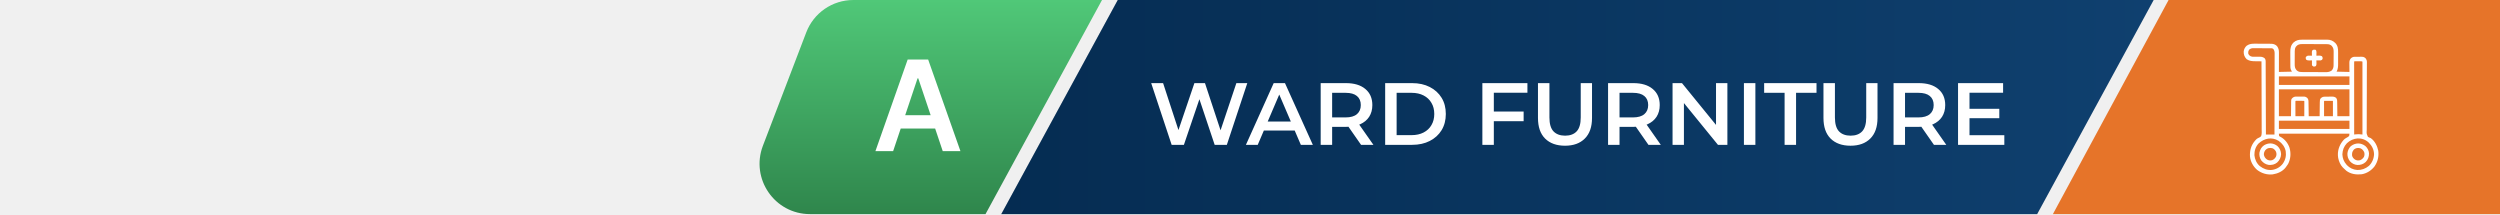
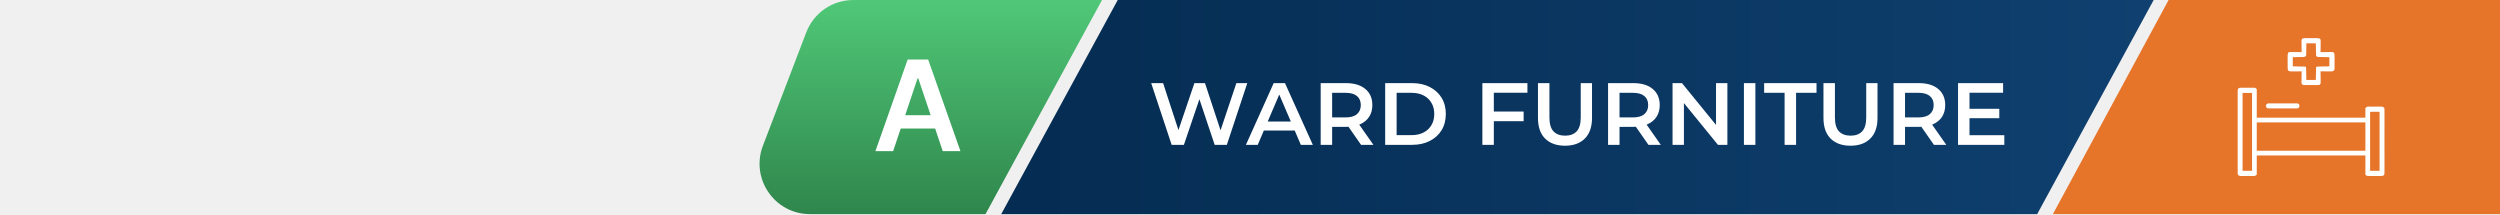
<svg xmlns="http://www.w3.org/2000/svg" width="397" height="34" viewBox="0 0 397 34" fill="none">
-   <path d="M128.034 5.143C129.218 2.046 132.19 0 135.506 0L175 0L156.5 34H128.624C123.016 34 119.149 28.381 121.151 23.143L128.034 5.143Z" fill="url(#paint0_linear_891_22)" />
+   <path d="M128.034 5.143C129.218 2.046 132.19 0 135.506 0L175 0L156.5 34H128.624C123.016 34 119.149 28.381 121.151 23.143L128.034 5.143Z" fill="url(#paint0_linear_866_1011)" />
  <path d="M141.83 24H139.017L144.138 9.455H147.391L152.519 24H149.706L145.821 12.438H145.708L141.83 24ZM141.922 18.297H149.593V20.413H141.922V18.297Z" fill="white" />
  <path d="M323.5 34H159L177.5 0H342L323.5 34Z" fill="#D9D9D9" />
-   <path d="M323.5 34H159L177.5 0H342L323.5 34Z" fill="url(#paint1_linear_891_22)" />
+   <path d="M323.5 34H159L177.5 0H342L323.5 34Z" fill="url(#paint1_linear_866_1011)" />
  <path d="M186.058 23L182.81 13.2H184.7L187.598 22.062H186.66L189.67 13.2H191.35L194.276 22.062H193.366L196.334 13.2H198.07L194.822 23H192.89L190.216 15.006H190.72L188.004 23H186.058ZM197.852 23L202.262 13.2H204.054L208.478 23H206.574L202.78 14.166H203.508L199.728 23H197.852ZM199.882 20.732L200.372 19.304H205.664L206.154 20.732H199.882ZM209.724 23V13.2H213.742C215.049 13.2 216.071 13.508 216.808 14.124C217.555 14.74 217.928 15.594 217.928 16.686C217.928 17.405 217.76 18.025 217.424 18.548C217.088 19.061 216.608 19.458 215.982 19.738C215.366 20.009 214.624 20.144 213.756 20.144H210.732L211.544 19.318V23H209.724ZM216.136 23L213.658 19.444H215.604L218.096 23H216.136ZM211.544 19.514L210.732 18.646H213.672C214.475 18.646 215.077 18.473 215.478 18.128C215.889 17.783 216.094 17.302 216.094 16.686C216.094 16.061 215.889 15.58 215.478 15.244C215.077 14.908 214.475 14.74 213.672 14.74H210.732L211.544 13.844V19.514ZM219.964 23V13.2H224.248C225.312 13.2 226.246 13.405 227.048 13.816C227.851 14.227 228.476 14.796 228.924 15.524C229.372 16.252 229.596 17.111 229.596 18.1C229.596 19.08 229.372 19.939 228.924 20.676C228.476 21.404 227.851 21.973 227.048 22.384C226.246 22.795 225.312 23 224.248 23H219.964ZM221.784 21.46H224.164C224.892 21.46 225.527 21.32 226.068 21.04C226.61 20.76 227.025 20.368 227.314 19.864C227.613 19.36 227.762 18.772 227.762 18.1C227.762 17.419 227.613 16.831 227.314 16.336C227.025 15.832 226.61 15.44 226.068 15.16C225.527 14.88 224.892 14.74 224.164 14.74H221.784V21.46ZM235.4 23V13.2H242.554V14.726H237.22V23H235.4ZM237.066 19.248V17.708H241.952V19.248H237.066ZM248.528 23.14C247.184 23.14 246.129 22.762 245.364 22.006C244.608 21.25 244.23 20.158 244.23 18.73V13.2H246.05V18.66C246.05 19.668 246.265 20.401 246.694 20.858C247.133 21.315 247.749 21.544 248.542 21.544C249.335 21.544 249.947 21.315 250.376 20.858C250.805 20.401 251.02 19.668 251.02 18.66V13.2H252.812V18.73C252.812 20.158 252.429 21.25 251.664 22.006C250.908 22.762 249.863 23.14 248.528 23.14ZM255.361 23V13.2H259.379C260.686 13.2 261.708 13.508 262.445 14.124C263.192 14.74 263.565 15.594 263.565 16.686C263.565 17.405 263.397 18.025 263.061 18.548C262.725 19.061 262.244 19.458 261.619 19.738C261.003 20.009 260.261 20.144 259.393 20.144H256.369L257.181 19.318V23H255.361ZM261.773 23L259.295 19.444H261.241L263.733 23H261.773ZM257.181 19.514L256.369 18.646H259.309C260.112 18.646 260.714 18.473 261.115 18.128C261.526 17.783 261.731 17.302 261.731 16.686C261.731 16.061 261.526 15.58 261.115 15.244C260.714 14.908 260.112 14.74 259.309 14.74H256.369L257.181 13.844V19.514ZM265.601 23V13.2H267.099L273.245 20.746H272.503V13.2H274.309V23H272.811L266.665 15.454H267.407V23H265.601ZM276.935 23V13.2H278.755V23H276.935ZM283.394 23V14.74H280.146V13.2H288.462V14.74H285.214V23H283.394ZM293.864 23.14C292.52 23.14 291.465 22.762 290.7 22.006C289.944 21.25 289.566 20.158 289.566 18.73V13.2H291.386V18.66C291.386 19.668 291.601 20.401 292.03 20.858C292.469 21.315 293.085 21.544 293.878 21.544C294.671 21.544 295.283 21.315 295.712 20.858C296.141 20.401 296.356 19.668 296.356 18.66V13.2H298.148V18.73C298.148 20.158 297.765 21.25 297 22.006C296.244 22.762 295.199 23.14 293.864 23.14ZM300.697 23V13.2H304.715C306.022 13.2 307.044 13.508 307.781 14.124C308.528 14.74 308.901 15.594 308.901 16.686C308.901 17.405 308.733 18.025 308.397 18.548C308.061 19.061 307.58 19.458 306.955 19.738C306.339 20.009 305.597 20.144 304.729 20.144H301.705L302.517 19.318V23H300.697ZM307.109 23L304.631 19.444H306.577L309.069 23H307.109ZM302.517 19.514L301.705 18.646H304.645C305.448 18.646 306.05 18.473 306.451 18.128C306.862 17.783 307.067 17.302 307.067 16.686C307.067 16.061 306.862 15.58 306.451 15.244C306.05 14.908 305.448 14.74 304.645 14.74H301.705L302.517 13.844V19.514ZM310.937 23V13.2H318.091V14.726H312.757V21.474H318.287V23H310.937ZM312.617 18.772V17.274H317.489V18.772H312.617Z" fill="white" />
  <path d="M344.371 0H397V34H326L344.371 0Z" fill="#E67429" />
-   <path d="M365.551 6.303C365.597 6.302 365.643 6.302 365.691 6.302C365.844 6.301 365.997 6.301 366.149 6.301C366.256 6.301 366.363 6.301 366.469 6.301C366.693 6.3 366.916 6.3 367.139 6.301C367.425 6.301 367.71 6.3 367.996 6.299C368.216 6.298 368.436 6.298 368.656 6.298C368.762 6.298 368.867 6.298 368.972 6.298C369.12 6.297 369.267 6.297 369.415 6.298C369.457 6.298 369.5 6.297 369.545 6.297C370.077 6.301 370.456 6.458 370.839 6.822C371.257 7.262 371.294 7.735 371.29 8.316C371.29 8.387 371.29 8.457 371.291 8.528C371.291 8.675 371.29 8.823 371.29 8.97C371.288 9.157 371.289 9.345 371.29 9.532C371.291 9.678 371.291 9.823 371.29 9.969C371.29 10.038 371.29 10.107 371.291 10.176C371.293 10.59 371.263 10.953 371.078 11.331C371.062 11.347 371.047 11.362 371.031 11.378C372.052 11.401 372.052 11.401 373.093 11.425C373.088 10.869 373.088 10.869 373.081 10.313C373.08 10.242 373.08 10.172 373.08 10.102C373.078 10.048 373.078 10.048 373.077 9.993C373.077 9.715 373.125 9.487 373.314 9.27C373.342 9.248 373.37 9.227 373.398 9.204C373.425 9.181 373.453 9.159 373.481 9.136C373.73 8.968 374.065 9.022 374.354 9.02C374.425 9.02 374.497 9.019 374.568 9.017C375.312 9.003 375.312 9.003 375.624 9.222C375.786 9.425 375.865 9.588 375.864 9.847C375.864 9.888 375.864 9.93 375.864 9.973C375.863 10.019 375.863 10.065 375.863 10.112C375.862 10.161 375.862 10.209 375.862 10.26C375.862 10.367 375.861 10.474 375.861 10.581C375.86 10.755 375.859 10.929 375.858 11.103C375.858 11.291 375.857 11.478 375.856 11.666C375.854 12.131 375.853 12.596 375.853 13.062C375.853 13.095 375.853 13.129 375.853 13.163C375.852 13.476 375.852 13.788 375.852 14.1C375.852 14.315 375.852 14.529 375.852 14.743C375.851 14.796 375.851 14.796 375.851 14.851C375.851 15.427 375.848 16.004 375.845 16.58C375.842 17.172 375.841 17.764 375.842 18.356C375.843 18.721 375.841 19.086 375.838 19.451C375.836 19.731 375.836 20.01 375.838 20.29C375.838 20.405 375.837 20.52 375.836 20.635C375.798 21.225 375.798 21.225 376.03 21.734C376.174 21.819 376.309 21.872 376.468 21.925C377.126 22.389 377.51 23.168 377.669 23.938C377.784 24.838 377.591 25.678 377.073 26.426C376.57 27.072 375.855 27.531 375.044 27.672C374.19 27.766 373.297 27.653 372.593 27.115C372.421 26.973 372.264 26.819 372.109 26.659C372.081 26.632 372.053 26.605 372.025 26.578C371.658 26.195 371.409 25.627 371.312 25.112C371.306 25.08 371.3 25.048 371.294 25.015C371.279 24.922 371.271 24.831 371.265 24.737C371.261 24.681 371.261 24.681 371.258 24.624C371.226 23.696 371.593 22.849 372.211 22.171C372.317 22.069 372.429 21.993 372.555 21.918C372.584 21.901 372.614 21.883 372.645 21.864C372.704 21.829 372.765 21.795 372.826 21.763C372.923 21.709 372.923 21.709 373.046 21.597C373.062 21.473 373.077 21.349 373.093 21.222C369.396 21.222 365.699 21.222 361.89 21.222C361.893 21.574 361.893 21.574 362.028 21.68C362.066 21.698 362.105 21.716 362.145 21.734C362.827 22.095 363.335 22.744 363.578 23.471C363.825 24.348 363.763 25.234 363.343 26.05C363.243 26.214 363.133 26.367 363.015 26.518C362.994 26.547 362.973 26.576 362.951 26.606C362.458 27.239 361.681 27.57 360.906 27.69C360.008 27.789 359.146 27.527 358.43 26.979C357.813 26.443 357.365 25.653 357.296 24.831C357.248 23.921 357.466 23.09 358.061 22.388C358.087 22.359 358.113 22.33 358.14 22.3C358.164 22.272 358.188 22.244 358.212 22.215C358.339 22.075 358.438 21.984 358.617 21.914C358.805 21.834 358.954 21.763 359.078 21.597C359.199 21.241 359.157 20.835 359.151 20.465C359.151 20.349 359.152 20.232 359.153 20.115C359.154 19.863 359.153 19.612 359.151 19.361C359.147 18.997 359.147 18.634 359.148 18.27C359.149 17.681 359.147 17.091 359.144 16.502C359.14 15.929 359.138 15.356 359.138 14.784C359.138 14.748 359.138 14.713 359.138 14.677C359.138 14.499 359.138 14.322 359.138 14.145C359.137 12.676 359.132 11.207 359.124 9.737C359.074 9.737 359.024 9.736 358.973 9.736C358.785 9.734 358.597 9.731 358.409 9.728C358.328 9.726 358.247 9.725 358.166 9.725C357.64 9.72 357.221 9.699 356.769 9.403C356.421 9.04 356.294 8.693 356.299 8.198C356.332 7.826 356.498 7.496 356.781 7.253C357.234 6.942 357.647 6.932 358.175 6.939C358.254 6.939 358.333 6.939 358.412 6.939C358.577 6.94 358.742 6.941 358.907 6.943C359.118 6.945 359.328 6.946 359.539 6.946C359.702 6.946 359.866 6.946 360.029 6.947C360.106 6.948 360.184 6.948 360.262 6.948C360.37 6.949 360.479 6.95 360.588 6.951C360.649 6.952 360.711 6.952 360.774 6.953C361.096 6.987 361.392 7.097 361.609 7.347C361.822 7.669 361.896 7.909 361.895 8.296C361.895 8.33 361.895 8.363 361.895 8.398C361.895 8.51 361.895 8.622 361.895 8.733C361.895 8.811 361.895 8.888 361.894 8.966C361.894 9.169 361.894 9.373 361.893 9.577C361.893 9.821 361.893 10.066 361.892 10.311C361.892 10.682 361.891 11.053 361.89 11.425C362.571 11.409 363.251 11.394 363.953 11.378C363.86 11.192 363.86 11.192 363.765 11.003C363.721 10.827 363.711 10.69 363.71 10.51C363.71 10.479 363.709 10.449 363.709 10.418C363.708 10.318 363.708 10.218 363.707 10.118C363.707 10.084 363.707 10.049 363.706 10.014C363.706 9.832 363.705 9.65 363.704 9.468C363.704 9.281 363.702 9.094 363.7 8.907C363.699 8.763 363.699 8.618 363.699 8.473C363.698 8.405 363.698 8.336 363.697 8.267C363.69 7.654 363.778 7.195 364.214 6.745C364.611 6.392 365.034 6.301 365.551 6.303ZM364.662 7.338C364.623 7.383 364.623 7.383 364.583 7.43C364.445 7.643 364.41 7.853 364.408 8.104C364.407 8.16 364.407 8.216 364.406 8.274C364.406 8.334 364.406 8.393 364.406 8.455C364.405 8.518 364.405 8.581 364.405 8.644C364.404 8.775 364.404 8.906 364.404 9.038C364.404 9.205 364.403 9.373 364.401 9.54C364.4 9.67 364.4 9.799 364.4 9.929C364.4 10.021 364.399 10.112 364.398 10.204C364.4 10.584 364.435 10.849 364.691 11.145C364.73 11.176 364.73 11.176 364.77 11.208C364.796 11.23 364.822 11.251 364.849 11.274C365.099 11.437 365.326 11.439 365.617 11.439C365.683 11.44 365.683 11.44 365.752 11.44C365.899 11.441 366.046 11.442 366.193 11.442C366.296 11.443 366.398 11.443 366.501 11.444C366.716 11.444 366.931 11.445 367.146 11.445C367.421 11.445 367.696 11.447 367.97 11.449C368.182 11.45 368.394 11.451 368.606 11.451C368.708 11.451 368.809 11.451 368.91 11.452C369.052 11.454 369.194 11.454 369.337 11.453C369.378 11.454 369.419 11.454 369.462 11.455C369.772 11.451 370.024 11.368 370.281 11.19C370.485 10.944 370.567 10.718 370.57 10.398C370.571 10.341 370.571 10.284 370.572 10.225C370.572 10.164 370.573 10.102 370.573 10.039C370.573 10.007 370.574 9.976 370.574 9.943C370.575 9.776 370.575 9.61 370.576 9.443C370.576 9.272 370.578 9.1 370.58 8.929C370.581 8.796 370.581 8.664 370.582 8.532C370.582 8.438 370.583 8.344 370.584 8.251C370.584 7.865 370.55 7.601 370.294 7.299C370.269 7.278 370.243 7.257 370.216 7.235C370.191 7.214 370.165 7.192 370.139 7.17C369.878 7.008 369.619 7.005 369.322 7.006C369.278 7.005 369.234 7.005 369.189 7.005C369.045 7.004 368.9 7.004 368.756 7.004C368.656 7.004 368.555 7.004 368.454 7.004C368.243 7.003 368.033 7.003 367.822 7.004C367.552 7.004 367.283 7.003 367.013 7.002C366.805 7.001 366.597 7.001 366.39 7.002C366.29 7.002 366.191 7.001 366.091 7.001C365.952 7 365.813 7.001 365.674 7.001C365.613 7.001 365.613 7.001 365.55 7C365.209 7.003 364.89 7.061 364.662 7.338ZM357.141 7.915C357.033 8.099 357 8.258 357.015 8.472C357.087 8.714 357.217 8.824 357.436 8.947C357.596 9.015 357.747 9.012 357.919 9.009C357.973 9.01 357.973 9.01 358.028 9.01C358.181 9.012 358.334 9.011 358.487 9.01C358.599 9.01 358.712 9.011 358.824 9.012C358.875 9.011 358.875 9.011 358.927 9.011C359.184 9.013 359.377 9.082 359.593 9.222C359.745 9.383 359.786 9.533 359.787 9.752C359.788 9.793 359.788 9.834 359.788 9.877C359.788 9.923 359.788 9.968 359.788 10.015C359.789 10.088 359.789 10.088 359.789 10.162C359.79 10.325 359.79 10.487 359.79 10.65C359.791 10.767 359.791 10.883 359.792 10.999C359.793 11.25 359.794 11.501 359.794 11.752C359.795 12.115 359.797 12.478 359.798 12.841C359.8 13.43 359.802 14.018 359.804 14.607C359.806 15.179 359.808 15.751 359.81 16.323C359.81 16.358 359.81 16.394 359.811 16.43C359.811 16.607 359.812 16.784 359.812 16.96C359.818 18.428 359.823 19.895 359.828 21.362C360.276 21.362 360.725 21.362 361.187 21.362C361.191 19.678 361.195 17.994 361.197 16.309C361.197 16.11 361.197 15.912 361.197 15.713C361.197 15.653 361.197 15.653 361.197 15.593C361.198 14.952 361.2 14.311 361.201 13.67C361.203 13.012 361.204 12.354 361.205 11.696C361.205 11.291 361.206 10.885 361.207 10.479C361.208 10.2 361.209 9.922 361.208 9.644C361.208 9.483 361.208 9.323 361.209 9.162C361.21 8.988 361.21 8.814 361.21 8.64C361.21 8.564 361.21 8.564 361.211 8.486C361.209 8.19 361.175 8.01 360.999 7.769C360.845 7.649 360.685 7.663 360.494 7.662C360.462 7.662 360.431 7.661 360.398 7.661C360.294 7.661 360.19 7.661 360.086 7.661C360.013 7.661 359.941 7.66 359.868 7.66C359.716 7.66 359.564 7.66 359.411 7.66C359.217 7.66 359.022 7.659 358.828 7.658C358.678 7.658 358.528 7.658 358.378 7.658C358.306 7.658 358.234 7.658 358.162 7.657C358.062 7.656 357.961 7.657 357.861 7.657C357.804 7.657 357.747 7.657 357.688 7.657C357.462 7.683 357.308 7.762 357.141 7.915ZM373.843 9.784C373.839 9.933 373.837 10.081 373.838 10.229C373.838 10.277 373.838 10.324 373.837 10.373C373.837 10.533 373.838 10.693 373.838 10.852C373.838 10.966 373.838 11.081 373.838 11.194C373.838 11.441 373.838 11.687 373.838 11.933C373.839 12.289 373.839 12.646 373.839 13.002C373.839 13.579 373.839 14.157 373.84 14.734C373.84 15.296 373.84 15.857 373.841 16.418C373.841 16.453 373.841 16.487 373.841 16.523C373.841 16.696 373.841 16.87 373.841 17.043C373.841 18.483 373.842 19.923 373.843 21.362C373.932 21.351 373.932 21.351 374.022 21.339C374.173 21.32 374.321 21.309 374.473 21.31C374.532 21.309 374.532 21.309 374.593 21.309C374.781 21.317 374.969 21.341 375.156 21.362C375.156 17.541 375.156 13.721 375.156 9.784C375.032 9.722 374.937 9.731 374.798 9.731C374.746 9.731 374.693 9.731 374.639 9.731C374.585 9.731 374.53 9.731 374.473 9.731C374.391 9.731 374.391 9.731 374.306 9.731C374.254 9.731 374.202 9.731 374.148 9.731C374.099 9.731 374.051 9.731 374.002 9.731C373.892 9.725 373.892 9.725 373.843 9.784ZM361.89 12.128C361.89 12.576 361.89 13.025 361.89 13.487C365.587 13.487 369.284 13.487 373.093 13.487C373.093 13.039 373.093 12.59 373.093 12.128C369.396 12.128 365.699 12.128 361.89 12.128ZM361.89 14.19C361.89 15.598 361.89 17.006 361.89 18.456C362.524 18.456 363.159 18.456 363.812 18.456C363.814 18.177 363.814 18.177 363.816 17.892C363.817 17.711 363.82 17.53 363.822 17.35C363.823 17.225 363.824 17.099 363.825 16.974C363.826 16.793 363.828 16.613 363.83 16.433C363.83 16.377 363.83 16.321 363.83 16.263C363.839 15.767 363.839 15.767 364.046 15.55C364.273 15.354 364.449 15.334 364.735 15.337C364.773 15.337 364.812 15.337 364.851 15.337C364.932 15.337 365.013 15.337 365.094 15.338C365.218 15.339 365.341 15.338 365.465 15.337C365.544 15.337 365.623 15.337 365.702 15.337C365.738 15.337 365.775 15.337 365.813 15.336C366.057 15.34 366.195 15.39 366.39 15.55C366.552 15.734 366.583 15.889 366.587 16.131C366.589 16.208 366.589 16.208 366.59 16.287C366.591 16.343 366.592 16.398 366.592 16.456C366.593 16.513 366.594 16.57 366.595 16.628C366.598 16.811 366.601 16.993 366.604 17.176C366.606 17.299 366.608 17.423 366.61 17.547C366.615 17.85 366.62 18.153 366.624 18.456C367.197 18.456 367.769 18.456 368.359 18.456C368.361 18.273 368.362 18.09 368.364 17.902C368.366 17.725 368.369 17.547 368.371 17.37C368.373 17.247 368.374 17.124 368.375 17.001C368.377 16.823 368.379 16.646 368.382 16.469C368.382 16.414 368.382 16.36 368.383 16.303C368.391 15.821 368.391 15.821 368.546 15.597C368.788 15.379 368.944 15.354 369.262 15.351C369.32 15.351 369.32 15.351 369.379 15.35C369.461 15.349 369.543 15.349 369.625 15.348C369.749 15.348 369.874 15.346 369.998 15.344C370.078 15.343 370.158 15.343 370.237 15.342C370.274 15.341 370.311 15.341 370.349 15.34C370.614 15.341 370.771 15.39 370.984 15.55C371.182 15.805 371.147 16.124 371.148 16.433C371.149 16.491 371.15 16.549 371.151 16.608C371.154 16.792 371.155 16.977 371.157 17.161C371.158 17.286 371.16 17.412 371.162 17.537C371.166 17.843 371.168 18.15 371.171 18.456C371.806 18.456 372.44 18.456 373.093 18.456C373.093 17.048 373.093 15.641 373.093 14.19C369.396 14.19 365.699 14.19 361.89 14.19ZM364.515 16.065C364.511 16.14 364.51 16.215 364.51 16.29C364.51 16.338 364.51 16.386 364.51 16.435C364.51 16.487 364.51 16.539 364.511 16.593C364.511 16.646 364.511 16.699 364.511 16.753C364.511 16.924 364.512 17.094 364.512 17.264C364.512 17.379 364.513 17.494 364.513 17.608C364.513 17.891 364.514 18.174 364.515 18.456C364.979 18.456 365.443 18.456 365.921 18.456C365.922 18.116 365.923 17.777 365.924 17.437C365.924 17.322 365.925 17.206 365.925 17.09C365.925 16.924 365.926 16.759 365.926 16.593C365.926 16.541 365.926 16.489 365.927 16.435C365.927 16.387 365.927 16.34 365.927 16.29C365.927 16.248 365.927 16.206 365.927 16.162C365.932 16.066 365.932 16.066 365.874 16.018C365.778 16.014 365.681 16.012 365.584 16.012C365.526 16.012 365.467 16.012 365.406 16.012C365.36 16.012 365.36 16.012 365.313 16.012C365.219 16.013 365.125 16.012 365.03 16.012C364.972 16.012 364.913 16.012 364.852 16.012C364.798 16.012 364.743 16.012 364.687 16.012C364.566 16.004 364.566 16.004 364.515 16.065ZM369.062 16.065C369.058 16.14 369.056 16.215 369.057 16.29C369.057 16.338 369.057 16.386 369.057 16.435C369.057 16.487 369.057 16.539 369.057 16.593C369.057 16.646 369.058 16.699 369.058 16.753C369.058 16.924 369.058 17.094 369.059 17.264C369.059 17.379 369.06 17.494 369.06 17.608C369.06 17.891 369.061 18.174 369.062 18.456C369.526 18.456 369.99 18.456 370.468 18.456C370.468 17.652 370.468 16.847 370.468 16.018C370.245 16.018 370.022 16.017 369.791 16.016C369.721 16.015 369.65 16.015 369.578 16.014C369.523 16.014 369.468 16.014 369.411 16.014C369.354 16.014 369.297 16.014 369.239 16.013C369.113 16.004 369.113 16.004 369.062 16.065ZM361.89 19.159C361.89 19.592 361.89 20.025 361.89 20.472C365.587 20.472 369.284 20.472 373.093 20.472C373.093 20.038 373.093 19.605 373.093 19.159C369.396 19.159 365.699 19.159 361.89 19.159ZM358.667 22.78C358.18 23.295 357.989 23.948 357.999 24.643C358.068 25.301 358.349 25.953 358.864 26.379C359.436 26.817 360.041 27.048 360.765 26.987C361.472 26.89 362.071 26.56 362.505 25.997C362.937 25.38 363.081 24.73 362.968 23.987C362.812 23.299 362.412 22.752 361.832 22.358C360.752 21.705 359.568 21.958 358.667 22.78ZM372.682 22.751C372.207 23.26 372.003 23.809 371.968 24.503C371.995 25.137 372.202 25.671 372.624 26.143C372.65 26.173 372.676 26.202 372.702 26.233C373.117 26.68 373.721 26.954 374.328 26.995C375.026 27.019 375.644 26.786 376.181 26.343C376.693 25.858 376.975 25.184 376.999 24.485C376.981 23.753 376.662 23.129 376.14 22.628C375.122 21.684 373.652 21.821 372.682 22.751Z" fill="white" />
-   <path d="M361.66 23.194C362.028 23.543 362.214 23.971 362.237 24.475C362.214 25.007 362.005 25.44 361.618 25.802C361.214 26.136 360.764 26.223 360.25 26.186C359.781 26.103 359.404 25.858 359.102 25.493C358.857 25.132 358.753 24.696 358.797 24.264C358.901 23.756 359.094 23.374 359.524 23.074C360.235 22.64 361.005 22.672 361.66 23.194ZM359.717 23.874C359.565 24.099 359.484 24.325 359.509 24.598C359.576 24.918 359.743 25.162 360.016 25.342C360.285 25.485 360.518 25.513 360.813 25.436C361.094 25.326 361.288 25.137 361.424 24.872C361.537 24.591 361.529 24.358 361.422 24.076C361.293 23.832 361.128 23.653 360.872 23.543C360.422 23.419 360.016 23.513 359.717 23.874Z" fill="white" />
-   <path d="M375.632 23.203C375.964 23.508 376.161 23.889 376.197 24.34C376.206 24.887 376.055 25.317 375.679 25.719C375.295 26.078 374.873 26.206 374.354 26.199C373.887 26.165 373.487 25.954 373.173 25.609C372.876 25.233 372.743 24.817 372.771 24.338C372.826 23.892 373.008 23.507 373.328 23.189C374.059 22.648 374.917 22.638 375.632 23.203ZM373.76 23.796C373.523 24.1 373.478 24.353 373.515 24.736C373.596 25.011 373.746 25.185 373.984 25.345C374.251 25.491 374.486 25.516 374.781 25.439C375.046 25.339 375.235 25.157 375.39 24.924C375.499 24.669 375.508 24.439 375.437 24.174C375.311 23.897 375.139 23.69 374.859 23.561C374.469 23.426 374.043 23.488 373.76 23.796Z" fill="white" />
-   <path d="M367.703 7.903C367.837 8.021 367.843 8.092 367.857 8.273C367.856 8.341 367.854 8.409 367.852 8.477C367.851 8.529 367.851 8.529 367.85 8.583C367.848 8.669 367.846 8.755 367.843 8.84C367.888 8.839 367.933 8.838 367.979 8.837C368.037 8.836 368.096 8.835 368.157 8.835C368.215 8.833 368.273 8.832 368.333 8.831C368.493 8.84 368.594 8.858 368.734 8.934C368.843 9.098 368.847 9.164 368.828 9.356C368.744 9.503 368.709 9.536 368.546 9.59C368.426 9.594 368.307 9.595 368.186 9.593C368.137 9.593 368.137 9.593 368.086 9.593C368.005 9.592 367.924 9.591 367.843 9.59C367.846 9.668 367.846 9.668 367.848 9.748C367.849 9.816 367.851 9.885 367.852 9.954C367.853 9.988 367.854 10.022 367.856 10.057C367.858 10.21 367.854 10.32 367.781 10.456C367.665 10.563 367.578 10.572 367.421 10.575C367.207 10.475 367.207 10.475 367.14 10.34C367.137 10.213 367.136 10.087 367.137 9.96C367.137 9.924 367.138 9.889 367.138 9.852C367.138 9.765 367.139 9.678 367.14 9.59C367.068 9.593 367.068 9.593 366.995 9.595C366.931 9.597 366.867 9.598 366.803 9.599C366.756 9.601 366.756 9.601 366.708 9.603C366.498 9.606 366.369 9.579 366.203 9.45C366.136 9.317 366.141 9.222 366.156 9.075C366.26 8.941 366.322 8.894 366.484 8.84C366.596 8.837 366.708 8.836 366.821 8.837C366.88 8.838 366.94 8.838 367.001 8.839C367.07 8.84 367.07 8.84 367.14 8.84C367.138 8.788 367.136 8.736 367.134 8.683C367.132 8.614 367.13 8.546 367.128 8.477C367.127 8.443 367.125 8.409 367.124 8.373C367.121 8.208 367.126 8.11 367.223 7.974C367.396 7.857 367.496 7.877 367.703 7.903Z" fill="white" />
+   <path d="M355.864 13.931C355.914 13.931 355.964 13.93 356.015 13.93C356.068 13.93 356.122 13.93 356.177 13.931C356.232 13.931 356.287 13.931 356.344 13.93C356.461 13.93 356.578 13.931 356.695 13.931C356.873 13.932 357.052 13.931 357.231 13.93C357.344 13.93 357.458 13.931 357.571 13.931C357.625 13.931 357.678 13.93 357.733 13.93C357.783 13.93 357.833 13.931 357.884 13.931C357.928 13.932 357.972 13.932 358.017 13.932C358.14 13.956 358.14 13.956 358.374 14.143C358.374 15.644 358.374 17.144 358.374 18.69C364.067 18.69 369.759 18.69 375.624 18.69C375.624 18.18 375.624 17.669 375.624 17.143C375.888 16.932 375.888 16.932 376.114 16.931C376.164 16.931 376.214 16.93 376.265 16.93C376.318 16.93 376.372 16.93 376.427 16.931C376.482 16.931 376.537 16.93 376.594 16.93C376.711 16.93 376.828 16.93 376.945 16.931C377.123 16.932 377.302 16.931 377.481 16.93C377.594 16.93 377.708 16.93 377.821 16.931C377.875 16.93 377.928 16.93 377.983 16.93C378.033 16.93 378.083 16.931 378.134 16.931C378.178 16.932 378.222 16.932 378.267 16.932C378.437 16.965 378.505 17.017 378.624 17.143C378.659 17.284 378.656 17.422 378.654 17.567C378.654 17.61 378.655 17.653 378.655 17.698C378.656 17.843 378.655 17.989 378.654 18.134C378.655 18.238 378.655 18.342 378.656 18.446C378.657 18.729 378.656 19.012 378.656 19.295C378.655 19.591 378.656 19.887 378.656 20.183C378.656 20.711 378.656 21.24 378.654 21.769C378.653 22.248 378.654 22.728 378.655 23.207C378.656 23.764 378.656 24.32 378.656 24.877C378.655 25.172 378.655 25.466 378.656 25.761C378.657 26.038 378.656 26.315 378.655 26.592C378.655 26.694 378.655 26.796 378.655 26.898C378.656 27.036 378.655 27.175 378.654 27.314C378.654 27.354 378.655 27.395 378.655 27.436C378.651 27.708 378.651 27.708 378.513 27.856C378.374 27.933 378.292 27.948 378.134 27.949C378.085 27.949 378.035 27.95 377.983 27.951C377.93 27.95 377.876 27.95 377.821 27.949C377.766 27.95 377.711 27.95 377.654 27.95C377.537 27.95 377.42 27.95 377.303 27.949C377.125 27.948 376.946 27.949 376.767 27.95C376.654 27.95 376.54 27.95 376.427 27.949C376.347 27.95 376.347 27.95 376.265 27.951C376.215 27.95 376.165 27.949 376.114 27.949C376.07 27.949 376.026 27.948 375.981 27.948C375.858 27.924 375.858 27.924 375.624 27.737C375.624 26.732 375.624 25.726 375.624 24.69C369.932 24.69 364.239 24.69 358.374 24.69C358.374 25.696 358.374 26.701 358.374 27.737C358.11 27.948 358.11 27.948 357.884 27.949C357.835 27.949 357.785 27.95 357.733 27.951C357.653 27.95 357.653 27.95 357.571 27.949C357.488 27.95 357.488 27.95 357.404 27.95C357.287 27.95 357.17 27.95 357.053 27.949C356.875 27.948 356.696 27.949 356.517 27.95C356.404 27.95 356.29 27.95 356.177 27.949C356.123 27.95 356.07 27.95 356.015 27.951C355.965 27.95 355.915 27.949 355.864 27.949C355.82 27.949 355.776 27.948 355.731 27.948C355.556 27.914 355.494 27.872 355.374 27.737C355.338 27.558 355.343 27.381 355.344 27.2C355.344 27.144 355.344 27.089 355.343 27.031C355.342 26.877 355.343 26.723 355.343 26.569C355.344 26.402 355.343 26.236 355.343 26.07C355.342 25.744 355.342 25.418 355.342 25.093C355.343 24.828 355.343 24.563 355.343 24.298C355.343 24.261 355.343 24.223 355.343 24.184C355.343 24.108 355.342 24.031 355.342 23.955C355.342 23.237 355.343 22.52 355.344 21.802C355.345 21.187 355.345 20.571 355.344 19.955C355.342 19.24 355.342 18.525 355.343 17.81C355.343 17.734 355.343 17.658 355.343 17.582C355.343 17.544 355.343 17.507 355.343 17.468C355.343 17.204 355.343 16.939 355.342 16.675C355.342 16.353 355.342 16.03 355.343 15.708C355.344 15.544 355.344 15.379 355.343 15.215C355.342 15.037 355.343 14.859 355.344 14.681C355.344 14.628 355.343 14.576 355.343 14.522C355.347 14.174 355.347 14.174 355.485 14.017C355.623 13.948 355.711 13.932 355.864 13.931ZM356.124 14.753C356.124 18.836 356.124 22.92 356.124 27.128C356.619 27.128 357.114 27.128 357.624 27.128C357.624 23.044 357.624 18.96 357.624 14.753C357.129 14.753 356.634 14.753 356.124 14.753ZM376.374 17.753C376.374 20.846 376.374 23.94 376.374 27.128C376.869 27.128 377.364 27.128 377.874 27.128C377.874 24.034 377.874 20.94 377.874 17.753C377.379 17.753 376.884 17.753 376.374 17.753ZM358.374 19.44C358.374 20.925 358.374 22.41 358.374 23.94C364.067 23.94 369.759 23.94 375.624 23.94C375.624 22.455 375.624 20.97 375.624 19.44C369.932 19.44 364.239 19.44 358.374 19.44Z" fill="white" />
+   <path d="M366.303 6.056C366.386 6.056 366.386 6.056 366.471 6.055C366.587 6.055 366.704 6.056 366.821 6.056C367 6.057 367.178 6.056 367.357 6.055C367.47 6.055 367.584 6.056 367.697 6.056C367.751 6.055 367.804 6.055 367.859 6.055C368.067 6.057 368.226 6.063 368.417 6.147C368.546 6.334 368.529 6.506 368.523 6.728C368.523 6.772 368.522 6.816 368.522 6.862C368.521 7.004 368.518 7.146 368.515 7.288C368.514 7.384 368.513 7.48 368.512 7.577C368.509 7.812 368.505 8.048 368.5 8.284C368.56 8.283 368.62 8.281 368.682 8.28C368.905 8.276 369.128 8.273 369.351 8.271C369.448 8.27 369.544 8.268 369.641 8.266C369.779 8.263 369.918 8.262 370.057 8.261C370.1 8.26 370.143 8.259 370.187 8.257C370.373 8.257 370.481 8.26 370.637 8.366C370.742 8.606 370.73 8.839 370.728 9.099C370.728 9.155 370.729 9.211 370.729 9.27C370.729 9.389 370.729 9.508 370.728 9.627C370.727 9.81 370.728 9.992 370.729 10.175C370.729 10.291 370.729 10.406 370.728 10.522C370.729 10.577 370.729 10.632 370.729 10.688C370.729 10.764 370.729 10.764 370.728 10.842C370.727 10.887 370.727 10.931 370.727 10.978C370.696 11.132 370.637 11.187 370.516 11.284C370.389 11.326 370.317 11.336 370.187 11.336C370.15 11.336 370.112 11.336 370.073 11.336C370.033 11.336 369.993 11.336 369.951 11.335C369.91 11.335 369.868 11.335 369.826 11.335C369.694 11.335 369.561 11.334 369.429 11.334C369.339 11.334 369.25 11.333 369.16 11.333C368.94 11.332 368.72 11.332 368.5 11.331C368.502 11.419 368.502 11.419 368.503 11.508C368.507 11.726 368.509 11.944 368.511 12.162C368.511 12.256 368.513 12.35 368.514 12.444C368.517 12.58 368.518 12.715 368.519 12.851C368.519 12.893 368.52 12.935 368.521 12.978C368.521 13.037 368.521 13.037 368.521 13.098C368.522 13.132 368.522 13.167 368.523 13.202C368.49 13.345 368.428 13.399 368.313 13.487C368.192 13.511 368.192 13.511 368.053 13.511C368.001 13.512 367.95 13.512 367.896 13.513C367.812 13.512 367.812 13.512 367.727 13.512C367.64 13.512 367.64 13.512 367.552 13.512C367.431 13.513 367.309 13.512 367.187 13.511C367.001 13.511 366.815 13.511 366.628 13.513C366.51 13.512 366.392 13.512 366.274 13.512C366.218 13.512 366.162 13.513 366.104 13.513C366.026 13.512 366.026 13.512 365.947 13.511C365.879 13.511 365.879 13.511 365.809 13.511C365.651 13.48 365.596 13.427 365.5 13.3C365.478 13.202 365.478 13.202 365.479 13.098C365.479 13.058 365.479 13.019 365.479 12.978C365.48 12.936 365.481 12.894 365.482 12.851C365.482 12.807 365.482 12.764 365.483 12.719C365.484 12.58 365.486 12.442 365.488 12.303C365.489 12.209 365.49 12.115 365.491 12.021C365.493 11.791 365.496 11.561 365.5 11.331C365.445 11.331 365.389 11.332 365.332 11.332C365.125 11.334 364.919 11.335 364.712 11.336C364.623 11.336 364.533 11.337 364.444 11.338C364.315 11.339 364.187 11.339 364.058 11.34C363.999 11.341 363.999 11.341 363.938 11.341C363.737 11.341 363.57 11.34 363.391 11.237C363.287 11.081 363.285 11.03 363.283 10.848C363.283 10.797 363.282 10.746 363.282 10.693C363.282 10.639 363.281 10.584 363.281 10.527C363.281 10.47 363.281 10.414 363.28 10.356C363.28 10.236 363.28 10.117 363.28 9.997C363.28 9.814 363.278 9.631 363.276 9.448C363.276 9.332 363.276 9.216 363.275 9.1C363.275 9.045 363.274 8.991 363.273 8.934C363.275 8.723 363.279 8.561 363.363 8.366C363.551 8.239 363.722 8.255 363.944 8.261C363.988 8.261 364.033 8.262 364.079 8.262C364.22 8.263 364.362 8.266 364.504 8.269C364.6 8.27 364.697 8.271 364.793 8.272C365.029 8.275 365.264 8.279 365.5 8.284C365.499 8.224 365.498 8.164 365.496 8.102C365.492 7.879 365.49 7.656 365.487 7.433C365.486 7.337 365.485 7.24 365.483 7.144C365.48 7.005 365.478 6.866 365.477 6.728C365.476 6.684 365.475 6.641 365.474 6.597C365.474 6.411 365.476 6.303 365.583 6.147C365.82 6.043 366.047 6.054 366.303 6.056ZM366.25 6.878C366.248 7.018 366.247 7.159 366.245 7.303C366.243 7.439 366.24 7.575 366.238 7.711C366.236 7.806 366.235 7.9 366.234 7.995C366.232 8.13 366.23 8.266 366.227 8.402C366.227 8.466 366.227 8.466 366.226 8.53C366.225 8.57 366.225 8.609 366.224 8.65C366.223 8.684 366.223 8.719 366.222 8.755C366.198 8.872 366.154 8.913 366.063 8.987C365.904 9.066 365.724 9.045 365.55 9.049C365.508 9.05 365.467 9.051 365.424 9.052C365.291 9.055 365.158 9.058 365.026 9.06C364.936 9.062 364.846 9.064 364.756 9.066C364.535 9.071 364.315 9.076 364.094 9.081C364.094 9.56 364.094 10.04 364.094 10.534C364.234 10.537 364.375 10.54 364.52 10.543C364.656 10.545 364.791 10.548 364.927 10.551C365.022 10.553 365.116 10.555 365.211 10.557C365.347 10.56 365.483 10.563 365.618 10.566C365.661 10.567 365.703 10.568 365.747 10.568C365.786 10.569 365.825 10.57 365.866 10.571C365.901 10.572 365.935 10.573 365.971 10.573C366.063 10.581 366.063 10.581 366.203 10.628C366.219 11.308 366.234 11.989 366.25 12.69C366.745 12.69 367.24 12.69 367.75 12.69C367.766 12.009 367.781 11.329 367.797 10.628C367.924 10.585 368.003 10.574 368.134 10.571C368.194 10.57 368.194 10.57 368.254 10.568C368.296 10.568 368.338 10.567 368.382 10.566C368.426 10.565 368.469 10.564 368.514 10.563C368.653 10.56 368.792 10.557 368.931 10.554C369.025 10.552 369.119 10.55 369.213 10.548C369.444 10.543 369.675 10.539 369.906 10.534C369.906 10.054 369.906 9.575 369.906 9.081C369.707 9.077 369.707 9.077 369.503 9.074C369.374 9.071 369.245 9.069 369.116 9.066C369.026 9.064 368.936 9.062 368.847 9.061C368.718 9.059 368.589 9.056 368.46 9.053C368.42 9.053 368.38 9.052 368.339 9.052C368.301 9.051 368.264 9.05 368.225 9.049C368.176 9.048 368.176 9.048 368.125 9.047C368.015 9.032 367.939 8.998 367.844 8.94C367.791 8.834 367.79 8.773 367.787 8.655C367.786 8.596 367.786 8.596 367.785 8.536C367.784 8.493 367.783 8.45 367.782 8.407C367.781 8.363 367.78 8.319 367.779 8.275C367.776 8.135 367.773 7.996 367.771 7.856C367.769 7.762 367.767 7.667 367.765 7.573C367.76 7.341 367.755 7.109 367.75 6.878C367.255 6.878 366.76 6.878 366.25 6.878Z" fill="white" />
+   <path d="M360.528 16.416C360.575 16.416 360.622 16.415 360.671 16.415C360.827 16.414 360.984 16.415 361.14 16.415C361.249 16.415 361.357 16.415 361.466 16.415C361.693 16.415 361.921 16.415 362.149 16.416C362.441 16.417 362.733 16.416 363.024 16.415C363.249 16.415 363.473 16.415 363.697 16.415C363.805 16.415 363.912 16.415 364.02 16.415C364.17 16.414 364.321 16.415 364.471 16.416C364.538 16.416 364.538 16.416 364.606 16.415C364.908 16.419 364.908 16.419 365.058 16.53C365.13 16.636 365.15 16.689 365.148 16.815C365.149 16.862 365.149 16.862 365.149 16.909C365.111 17.054 365.059 17.101 364.937 17.19C364.782 17.219 364.628 17.216 364.471 17.215C364.424 17.215 364.377 17.215 364.328 17.216C364.172 17.216 364.015 17.216 363.859 17.215C363.75 17.215 363.642 17.215 363.533 17.216C363.306 17.216 363.078 17.216 362.85 17.215C362.558 17.214 362.266 17.214 361.975 17.215C361.75 17.216 361.526 17.216 361.302 17.215C361.194 17.215 361.087 17.215 360.979 17.216C360.829 17.216 360.678 17.216 360.528 17.215C360.483 17.215 360.439 17.215 360.393 17.216C360.091 17.212 360.091 17.212 359.941 17.101C359.869 16.995 359.849 16.942 359.851 16.815C359.85 16.769 359.85 16.769 359.85 16.722C359.94 16.38 360.238 16.414 360.528 16.416Z" fill="white" />
  <defs>
-     <linearGradient id="paint0_linear_891_22" x1="146" y1="0" x2="146" y2="34" gradientUnits="userSpaceOnUse">
+     <linearGradient id="paint0_linear_866_1011" x1="146" y1="0" x2="146" y2="34" gradientUnits="userSpaceOnUse">
      <stop stop-color="#50C878" />
      <stop offset="1" stop-color="#2F864C" />
    </linearGradient>
-     <linearGradient id="paint1_linear_891_22" x1="159" y1="17" x2="342" y2="17" gradientUnits="userSpaceOnUse">
+     <linearGradient id="paint1_linear_866_1011" x1="159" y1="17" x2="342" y2="17" gradientUnits="userSpaceOnUse">
      <stop stop-color="#052C52" />
      <stop offset="1" stop-color="#0F406F" />
    </linearGradient>
  </defs>
</svg>
